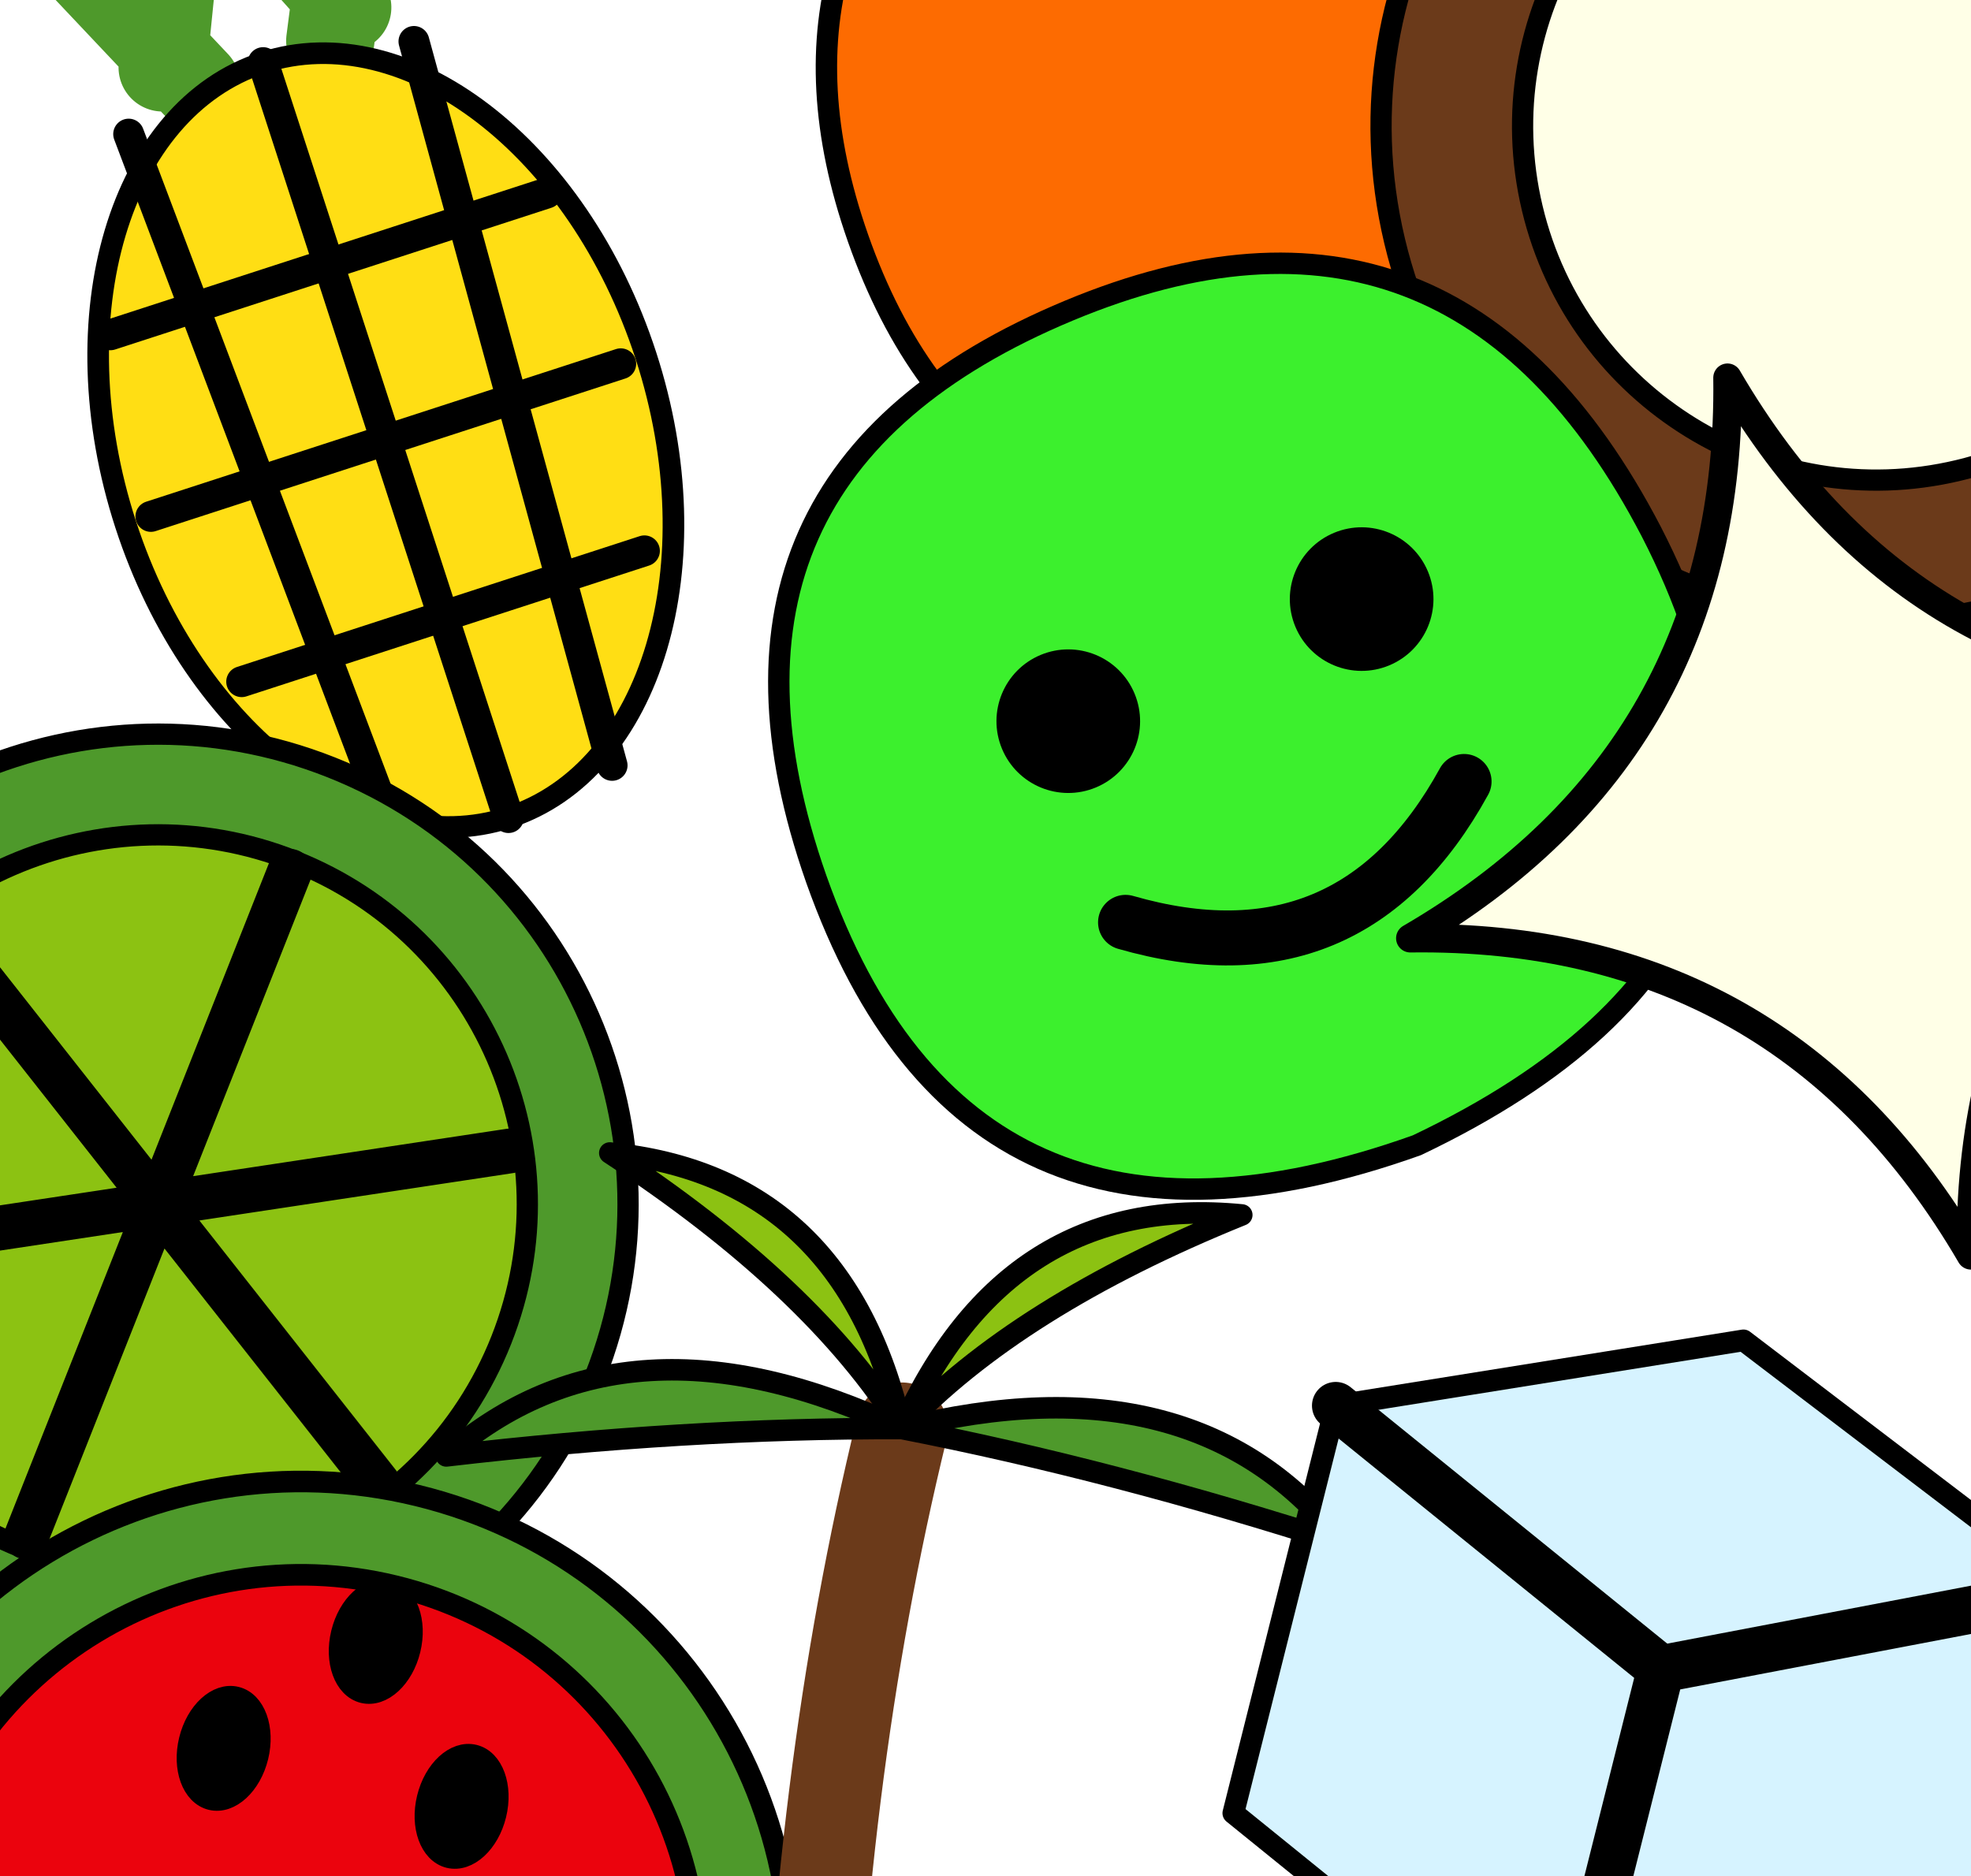
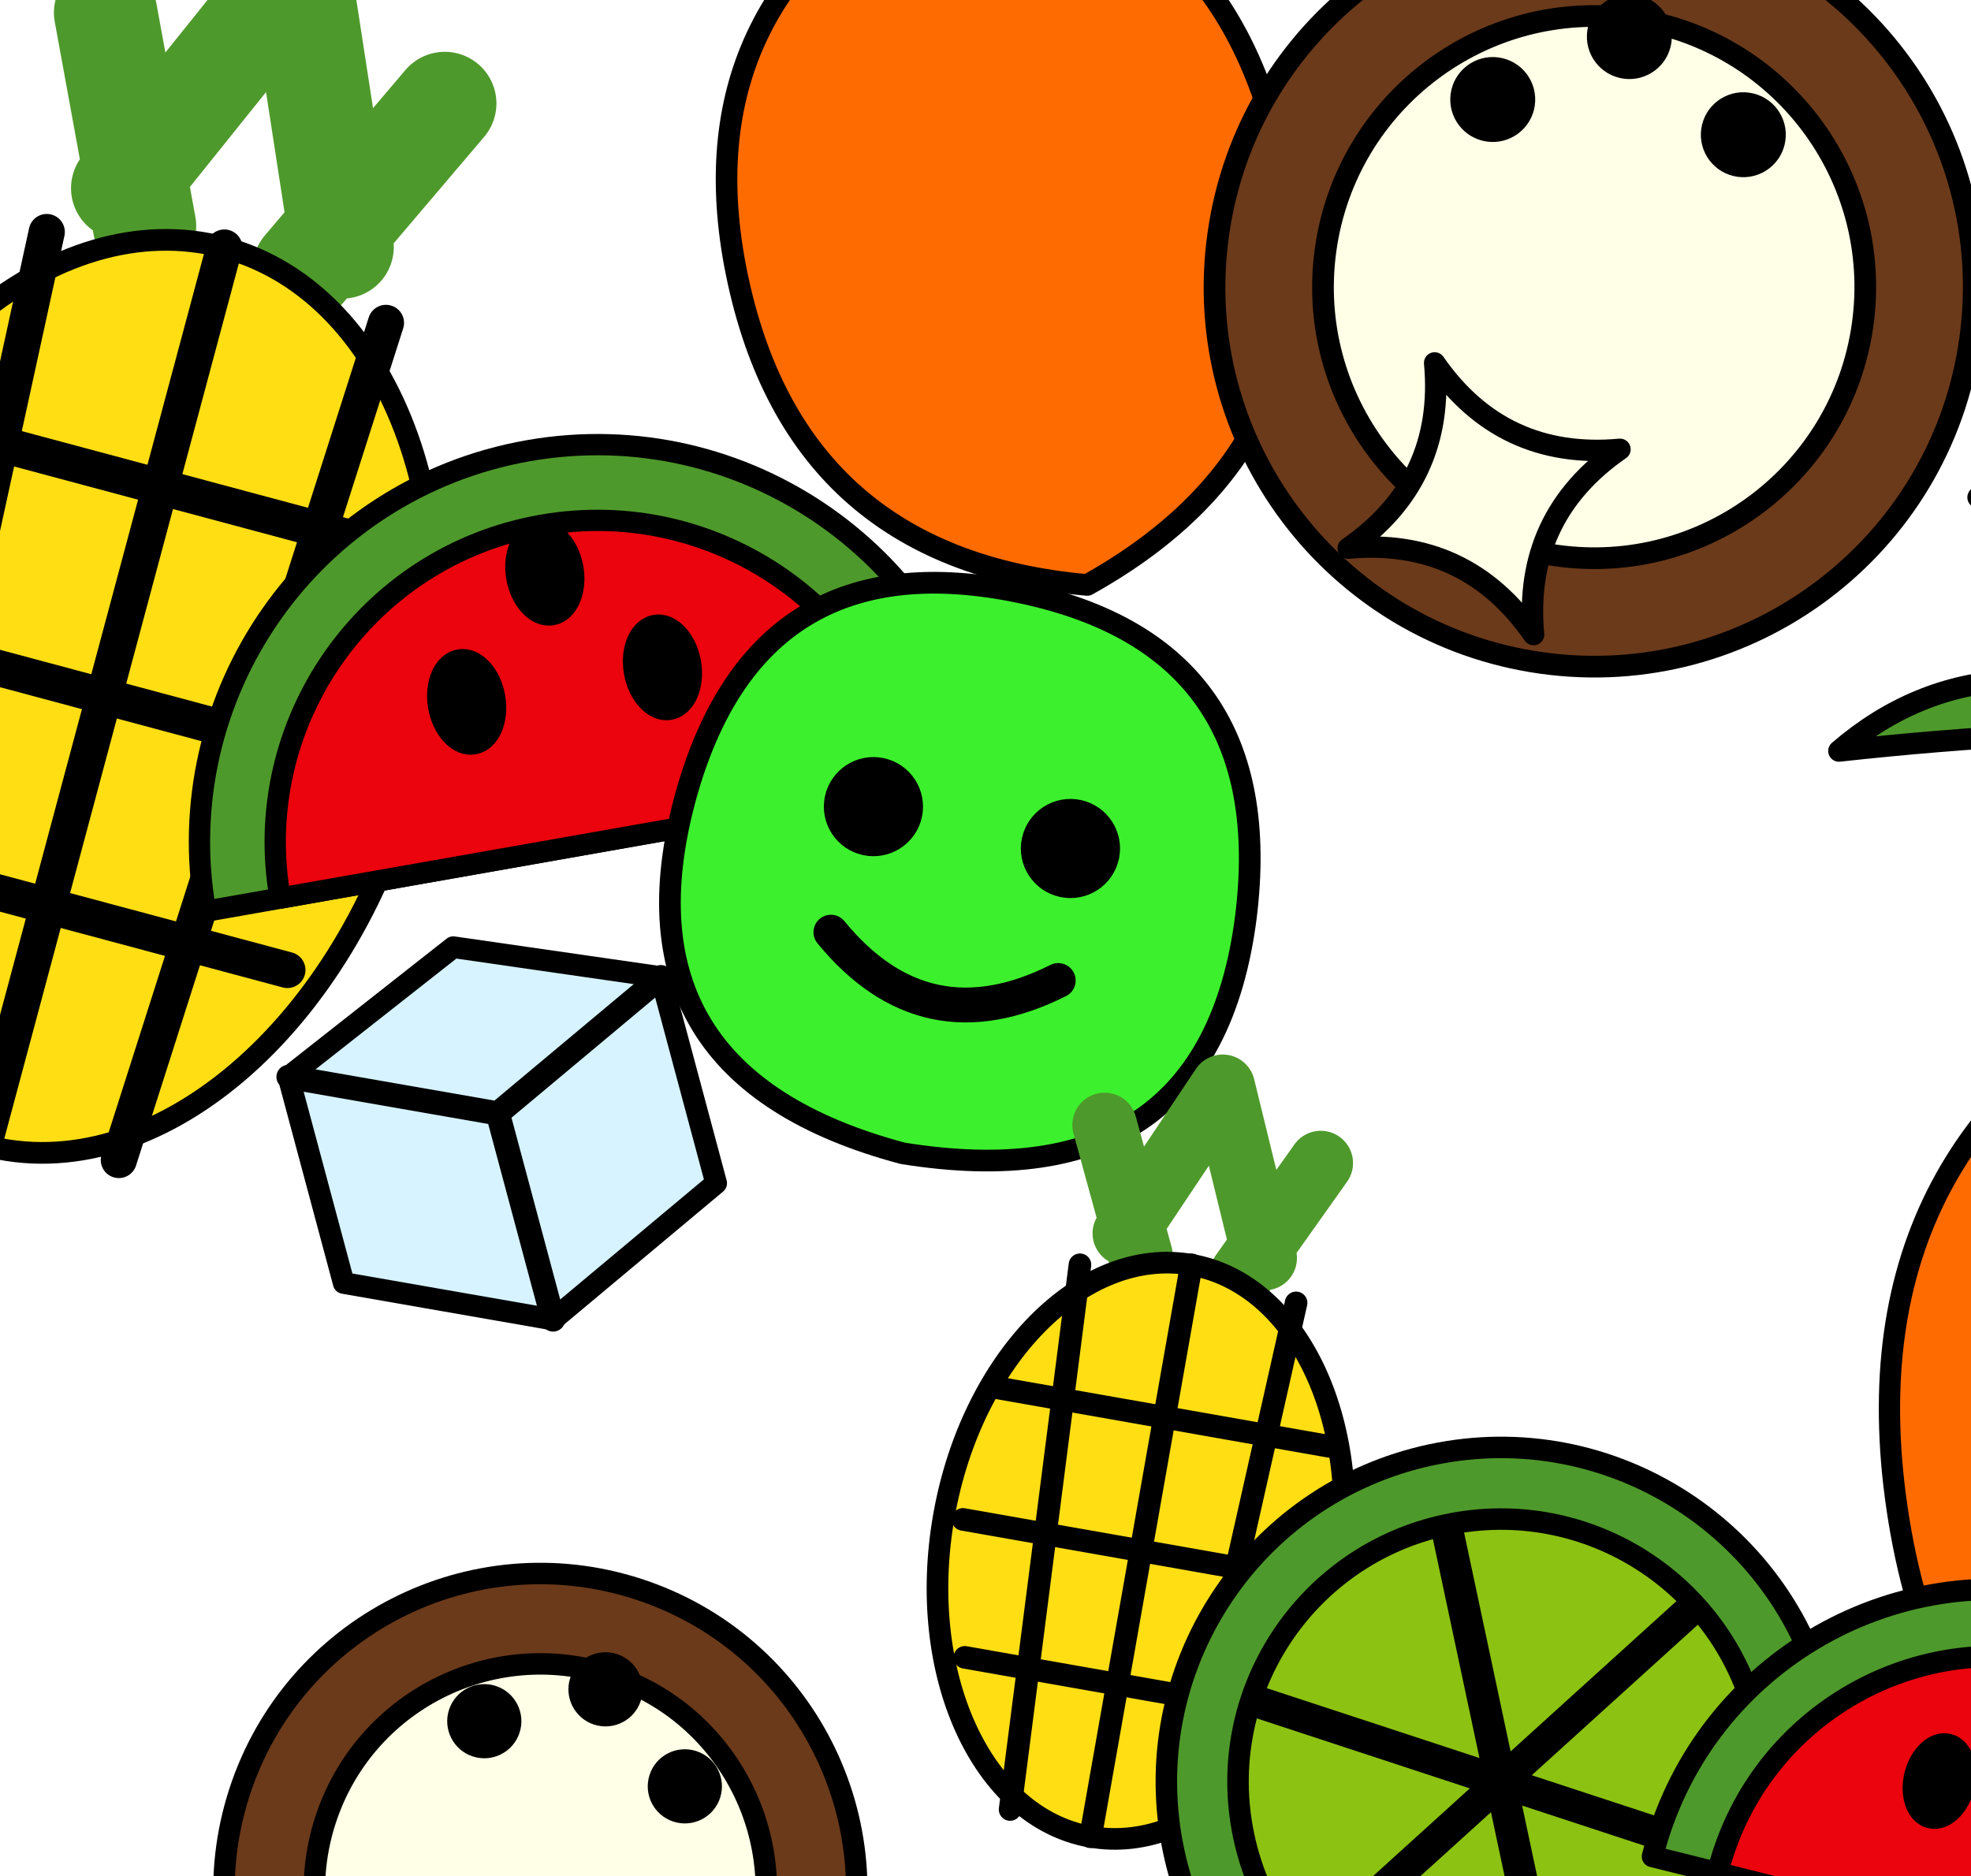
<svg xmlns="http://www.w3.org/2000/svg" viewBox="0 0 916 872" width="916" height="872">
  <defs>
    <g id="pineapple">
      <path d="M74 4 L52 54 M74 4 L96 54 M40 22 L58 60 M108 22 L90 60" stroke="#4e992b" stroke-width="20" stroke-linecap="round" />
      <ellipse cx="74" cy="150" rx="62" ry="90" fill="#ffde14" />
      <path d="M22 108 L126 108 M18 150 L130 150 M26 192 L122 192" stroke="#000" stroke-width="7" />
      <path d="M40 66 L48 236 M74 60 L74 240 M108 66 L100 236" stroke="#000" stroke-width="7" />
    </g>
    <g id="mango">
      <path d="M96 12 Q170 30 172 108 Q174 190 96 214 Q18 190 20 108 Q22 34 96 12 Z" fill="#fd6b01" />
      <path d="M96 12 Q120 2 138 14" stroke="#4e992b" stroke-width="16" stroke-linecap="round" fill="none" />
    </g>
    <g id="coconut">
      <circle cx="90" cy="90" r="84" fill="#6b3a1a" />
      <circle cx="90" cy="90" r="60" fill="#ffffe7" />
      <circle cx="62" cy="52" r="7" fill="#000" />
      <circle cx="118" cy="52" r="7" fill="#000" />
      <circle cx="90" cy="34" r="7" fill="#000" />
    </g>
    <g id="lime">
      <circle cx="90" cy="90" r="84" fill="#4e992b" />
      <circle cx="90" cy="90" r="66" fill="#8cc212" />
      <path d="M90 90 L90 26 M90 90 L145 58 M90 90 L145 122 M90 90 L90 154 M90 90 L35 122 M90 90 L35 58" stroke="#000" stroke-width="8" stroke-linecap="round" fill="none" />
    </g>
    <g id="blob">
      <path d="M84 8 Q152 8 158 78 Q164 152 84 156 Q6 152 10 78 Q14 8 84 8 Z" fill="#3cf02d" />
      <circle cx="58" cy="70" r="10" fill="#000" />
      <circle cx="110" cy="70" r="10" fill="#000" />
      <path d="M54 104 Q84 128 114 104" stroke="#000" stroke-width="9" fill="none" stroke-linecap="round" />
    </g>
    <g id="sparkle">
      <path d="M50 2 Q60 40 98 50 Q60 60 50 98 Q40 60 2 50 Q40 40 50 2 Z" fill="#ffffe7" />
    </g>
    <g id="melon">
      <path d="M8 100 A 84 84 0 0 1 176 100 Z" fill="#4e992b" />
      <path d="M24 100 A 68 68 0 0 1 160 100 Z" fill="#eb030d" />
      <ellipse cx="70" cy="66" rx="6" ry="9" fill="#000" />
      <ellipse cx="112" cy="66" rx="6" ry="9" fill="#000" />
      <ellipse cx="91" cy="42" rx="6" ry="9" fill="#000" />
    </g>
    <g id="palm">
      <path d="M92 190 Q86 110 96 40" stroke="#6b3a1a" stroke-width="18" fill="none" stroke-linecap="round" />
      <path d="M96 40 Q40 20 8 54 Q54 44 96 40 Z" fill="#4e992b" />
      <path d="M96 40 Q152 20 184 54 Q138 44 96 40 Z" fill="#4e992b" />
      <path d="M96 40 Q80 -8 34 -8 Q76 14 96 40 Z" fill="#8cc212" />
      <path d="M96 40 Q112 -8 158 -8 Q116 14 96 40 Z" fill="#8cc212" />
    </g>
    <g id="ice">
      <path d="M14 30 L70 6 L126 30 L126 92 L70 118 L14 92 Z" fill="#d6f3ff" />
      <path d="M14 30 L70 56 L126 30 M70 56 L70 118" stroke="#000" stroke-width="7" fill="none" />
    </g>
  </defs>
  <g stroke="#000" stroke-width="9" stroke-linejoin="round" stroke-linecap="round">
-     <use href="#pineapple" transform="translate(-60,-41) rotate(-18.0) scale(2.05)" stroke-width="4.9" />
-     <use href="#mango" transform="translate(288,-89) rotate(-19.0) scale(1.99)" stroke-width="5.0" />
-     <use href="#coconut" transform="translate(575,-124) rotate(-13.4) scale(2.74)" stroke-width="3.6" />
-     <use href="#lime" transform="translate(-58,256) rotate(21.6) scale(2.6)" stroke-width="3.8" />
-     <use href="#blob" transform="translate(268,215) rotate(-22.6) scale(2.84)" stroke-width="3.5" />
-     <use href="#sparkle" transform="translate(588,226) rotate(-15.5) scale(4.41)" stroke-width="3.0" />
-     <use href="#melon" transform="translate(-38,594) rotate(13.7) scale(2.71)" stroke-width="3.7" />
-     <use href="#palm" transform="translate(201,547) rotate(5.6) scale(2.38)" stroke-width="4.2" />
-     <use href="#ice" transform="translate(601,551) rotate(14.1) scale(3.15)" stroke-width="3.2" />
+     <use href="#pineapple" transform="translate(-30,-70) rotate(15) scale(2.4)" stroke-width="4.2" />
+     <use href="#mango" transform="translate(270,-50) rotate(-12) scale(1.7)" stroke-width="5.9" />
+     <use href="#coconut" transform="translate(580,-80) rotate(8) scale(2.1)" stroke-width="4.8" />
+     <use href="#lime" transform="translate(870,-40) rotate(-18) scale(1.9)" stroke-width="5.3" />
+     <use href="#melon" transform="translate(40,210) rotate(-10) scale(2.2)" stroke-width="4.5" />
+     <use href="#blob" transform="translate(330,230) rotate(12) scale(1.8)" stroke-width="5.6" />
+     <use href="#sparkle" transform="translate(600,190) rotate(-20) scale(1.4)" stroke-width="7.1" />
+     <use href="#palm" transform="translate(850,240) rotate(6) scale(2.0)" stroke-width="5.0" />
+     <use href="#ice" transform="translate(100,460) rotate(-15) scale(1.6)" stroke-width="6.3" />
+     <use href="#pineapple" transform="translate(460,480) rotate(10) scale(1.5)" stroke-width="6.7" />
+     <use href="#mango" transform="translate(800,450) rotate(-8) scale(2.3)" stroke-width="4.3" />
+     <use href="#coconut" transform="translate(150,680) rotate(18) scale(1.75)" stroke-width="5.7" />
+     <use href="#lime" transform="translate(500,700) rotate(-12) scale(1.85)" stroke-width="5.4" />
+     <use href="#melon" transform="translate(800,670) rotate(14) scale(1.95)" stroke-width="5.1" />
  </g>
</svg>
